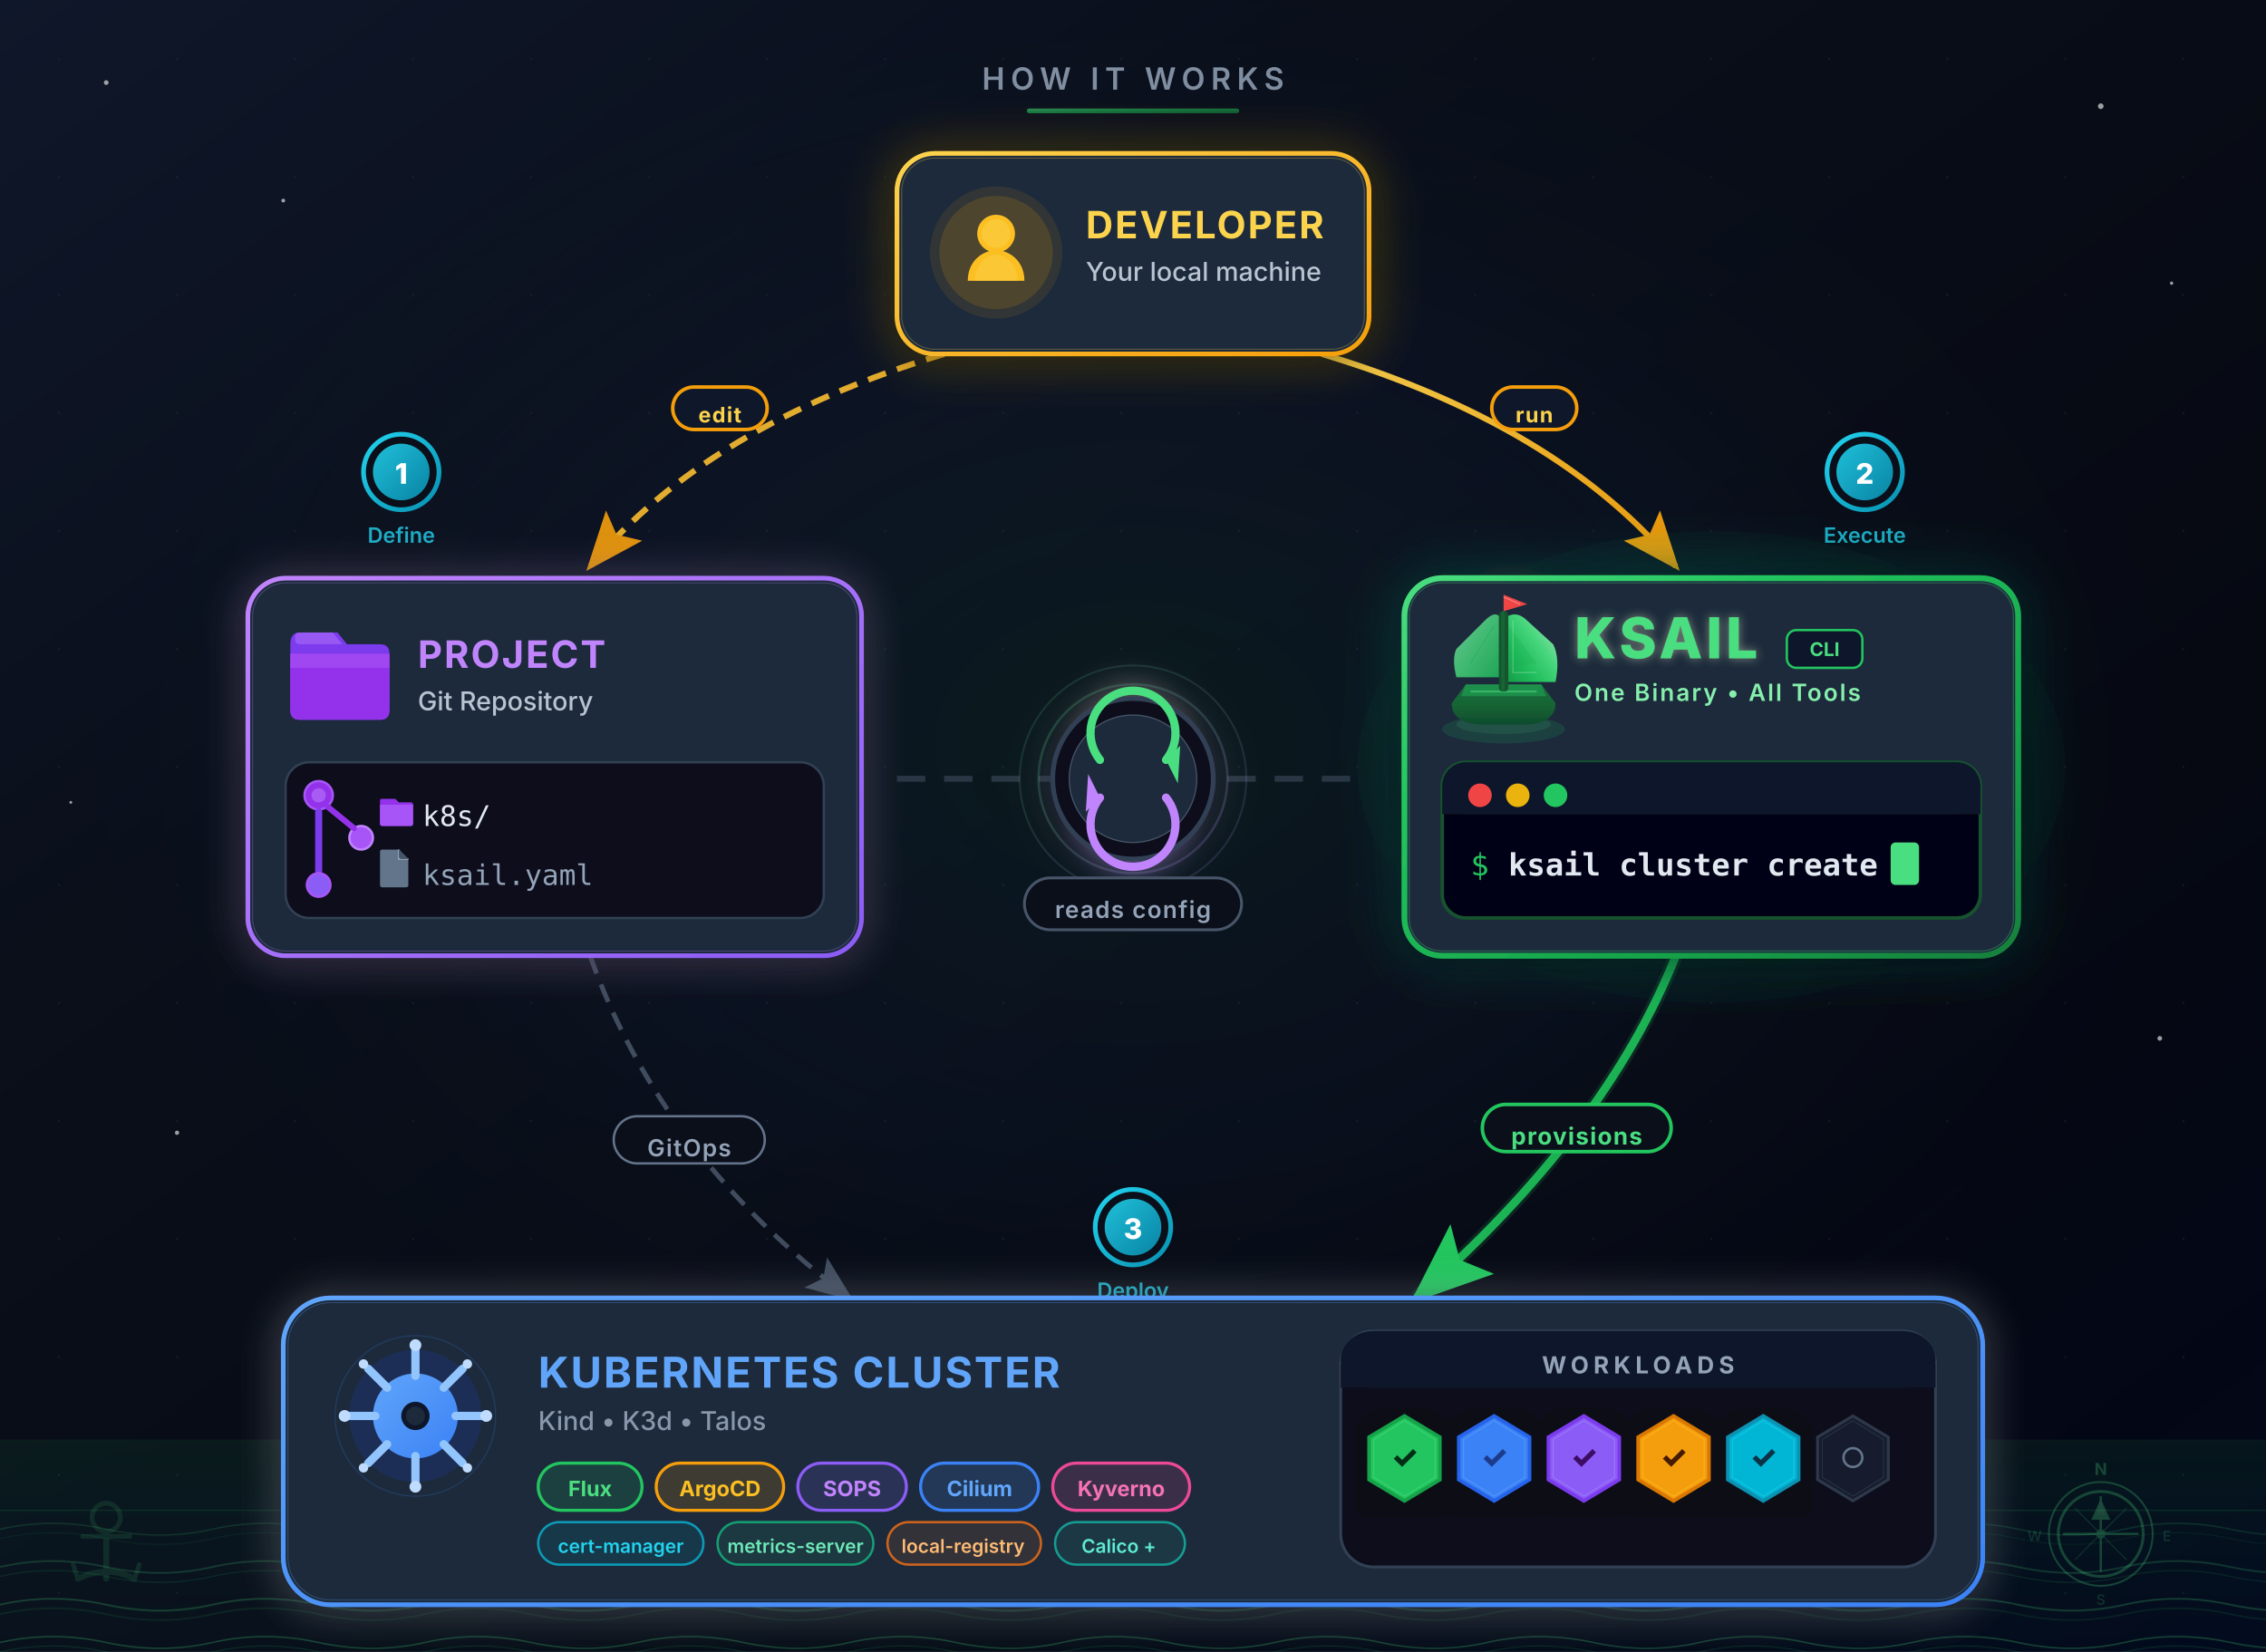
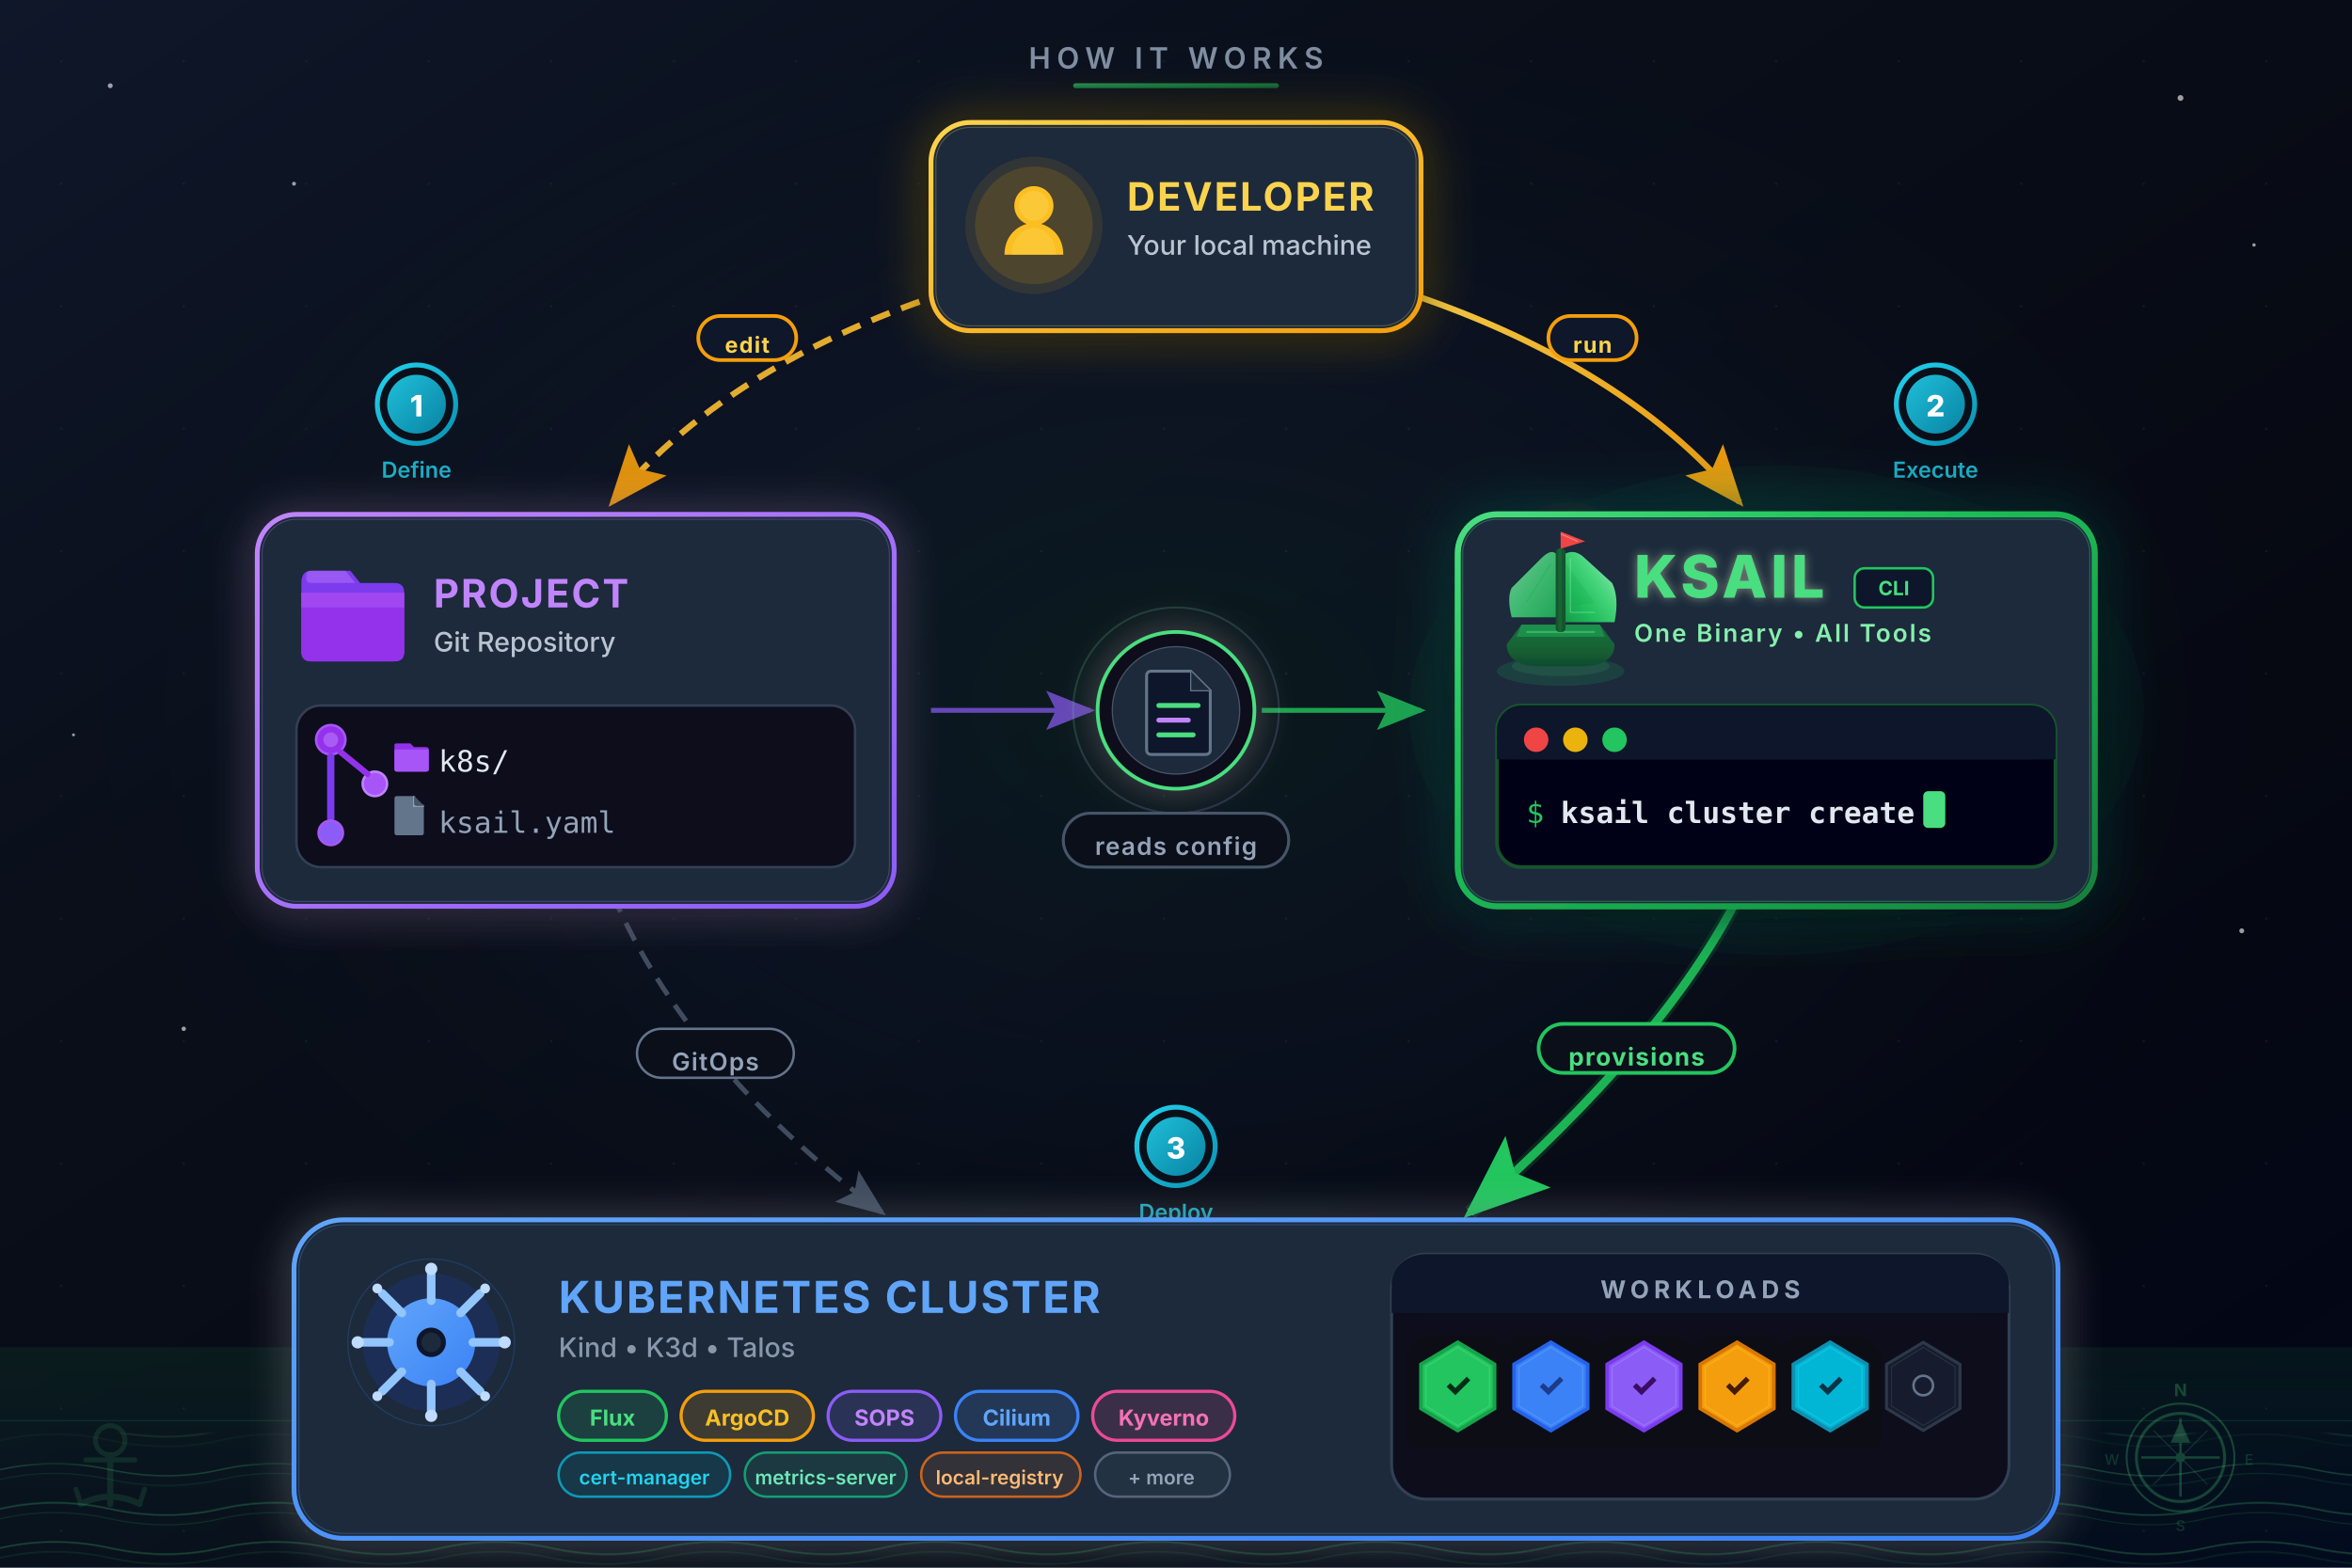
- <svg xmlns="http://www.w3.org/2000/svg" viewBox="0 0 960 700" font-family="'Inter', 'SF Pro Display', 'Segoe UI', system-ui, -apple-system, sans-serif">
+ <svg xmlns="http://www.w3.org/2000/svg" viewBox="0 0 960 640" font-family="'Inter', 'SF Pro Display', 'Segoe UI', system-ui, -apple-system, sans-serif">
  <defs>
    <linearGradient id="gradDev" x1="0%" y1="0%" x2="100%" y2="100%">
      <stop offset="0%" stop-color="#fcd34d" />
      <stop offset="100%" stop-color="#f59e0b" />
    </linearGradient>
    <linearGradient id="gradProject" x1="0%" y1="0%" x2="100%" y2="100%">
      <stop offset="0%" stop-color="#c084fc" />
      <stop offset="100%" stop-color="#8b5cf6" />
    </linearGradient>
    <linearGradient id="gradKSail" x1="0%" y1="0%" x2="100%" y2="100%">
      <stop offset="0%" stop-color="#4ade80" />
      <stop offset="30%" stop-color="#22c55e" />
      <stop offset="70%" stop-color="#16a34a" />
      <stop offset="100%" stop-color="#15803d" />
    </linearGradient>
    <linearGradient id="gradCluster" x1="0%" y1="0%" x2="100%" y2="100%">
      <stop offset="0%" stop-color="#60a5fa" />
      <stop offset="100%" stop-color="#3b82f6" />
    </linearGradient>
    <linearGradient id="bgGrad" x1="0%" y1="0%" x2="100%" y2="100%">
      <stop offset="0%" stop-color="#0f172a" />
      <stop offset="30%" stop-color="#0a0f1a" />
      <stop offset="70%" stop-color="#060912" />
      <stop offset="100%" stop-color="#020617" />
    </linearGradient>
    <linearGradient id="stepGrad" x1="0%" y1="0%" x2="100%" y2="100%">
      <stop offset="0%" stop-color="#22d3ee" />
      <stop offset="100%" stop-color="#0891b2" />
    </linearGradient>
    <radialGradient id="starGlow" cx="50%" cy="50%" r="50%">
      <stop offset="0%" stop-color="#ffffff" stop-opacity="1" />
      <stop offset="50%" stop-color="#ffffff" stop-opacity="0.3" />
      <stop offset="100%" stop-color="#ffffff" stop-opacity="0" />
    </radialGradient>
    <radialGradient id="ksailHeroGlow" cx="50%" cy="50%" r="60%">
      <stop offset="0%" stop-color="#22c55e" stop-opacity="0.3" />
      <stop offset="40%" stop-color="#22c55e" stop-opacity="0.1" />
      <stop offset="100%" stop-color="#22c55e" stop-opacity="0" />
    </radialGradient>
    <linearGradient id="sailGrad" x1="0%" y1="100%" x2="100%" y2="0%">
      <stop offset="0%" stop-color="#16a34a" />
      <stop offset="30%" stop-color="#22c55e" />
      <stop offset="60%" stop-color="#4ade80" />
      <stop offset="100%" stop-color="#bbf7d0" />
    </linearGradient>
    <linearGradient id="sailGradSecondary" x1="100%" y1="100%" x2="0%" y2="0%">
      <stop offset="0%" stop-color="#22c55e" />
      <stop offset="50%" stop-color="#4ade80" />
      <stop offset="100%" stop-color="#86efac" />
    </linearGradient>
    <linearGradient id="hullGrad" x1="0%" y1="0%" x2="0%" y2="100%">
      <stop offset="0%" stop-color="#1e6c41" />
      <stop offset="50%" stop-color="#166534" />
      <stop offset="100%" stop-color="#0f4c2d" />
    </linearGradient>
    <linearGradient id="oceanGrad" x1="0%" y1="0%" x2="0%" y2="100%">
      <stop offset="0%" stop-color="#22c55e" stop-opacity="0.08" />
      <stop offset="100%" stop-color="#0ea5e9" stop-opacity="0.03" />
    </linearGradient>
    <linearGradient id="centerGlowGrad" x1="0%" y1="0%" x2="100%" y2="100%">
      <stop offset="0%" stop-color="#4ade80" stop-opacity="0.15" />
      <stop offset="50%" stop-color="#22c55e" stop-opacity="0.08" />
      <stop offset="100%" stop-color="#3b82f6" stop-opacity="0.12" />
    </linearGradient>
    <filter id="glowDev" x="-50%" y="-50%" width="200%" height="200%">
      <feGaussianBlur in="SourceGraphic" stdDeviation="10" result="blur" />
      <feColorMatrix in="blur" type="matrix" values="1 0.8 0 0 0  0.6 0.4 0 0 0  0 0 0 0 0  0 0 0 0.4 0" />
      <feMerge>
        <feMergeNode />
        <feMergeNode in="SourceGraphic" />
      </feMerge>
    </filter>
    <filter id="glowProject" x="-50%" y="-50%" width="200%" height="200%">
      <feGaussianBlur in="SourceGraphic" stdDeviation="8" result="blur" />
      <feColorMatrix in="blur" type="matrix" values="0.6 0 0.8 0 0  0.2 0 0.6 0 0  0.8 0 1 0 0  0 0 0 0.35 0" />
      <feMerge>
        <feMergeNode />
        <feMergeNode in="SourceGraphic" />
      </feMerge>
    </filter>
    <filter id="glowKSail" x="-50%" y="-50%" width="200%" height="200%">
      <feGaussianBlur in="SourceGraphic" stdDeviation="12" result="blur" />
      <feColorMatrix in="blur" type="matrix" values="0.2 0 0 0 0  0.9 0.6 0.3 0 0  0.4 0.4 0.2 0 0  0 0 0 0.45 0" />
      <feMerge>
        <feMergeNode />
        <feMergeNode in="SourceGraphic" />
      </feMerge>
    </filter>
    <filter id="glowCluster" x="-50%" y="-50%" width="200%" height="200%">
      <feGaussianBlur in="SourceGraphic" stdDeviation="8" result="blur" />
      <feColorMatrix in="blur" type="matrix" values="0.3 0.3 1 0 0  0.3 0.5 1 0 0  0.6 0.8 1 0 0  0 0 0 0.35 0" />
      <feMerge>
        <feMergeNode />
        <feMergeNode in="SourceGraphic" />
      </feMerge>
    </filter>
    <filter id="softShadow" x="-20%" y="-20%" width="140%" height="140%">
      <feDropShadow dx="0" dy="4" stdDeviation="8" flood-color="#000" flood-opacity="0.35" />
    </filter>
    <marker id="arrowDev" markerWidth="10" markerHeight="8" refX="9" refY="4" orient="auto">
      <path d="M0 0 L10 4 L0 8 L2 4 Z" fill="#f59e0b" />
    </marker>
    <marker id="arrowKSail" markerWidth="10" markerHeight="8" refX="9" refY="4" orient="auto">
      <path d="M0 0 L10 4 L0 8 L2 4 Z" fill="#22c55e" />
    </marker>
    <marker id="arrowGray" markerWidth="10" markerHeight="8" refX="9" refY="4" orient="auto">
      <path d="M0 0 L10 4 L0 8 L2 4 Z" fill="#64748b" />
+     </marker>
+     <marker id="arrowProject" markerWidth="10" markerHeight="8" refX="9" refY="4" orient="auto">
+       <path d="M0 0 L10 4 L0 8 L2 4 Z" fill="#8b5cf6" />
    </marker>
    <pattern id="grid" x="0" y="0" width="50" height="50" patternUnits="userSpaceOnUse">
      <circle cx="25" cy="25" r="0.5" fill="#334155" fill-opacity="0.25" />
    </pattern>
    <pattern id="waves" x="0" y="0" width="180" height="16" patternUnits="userSpaceOnUse">
      <path d="M0 8 Q22 3 45 8 T90 8 T135 8 T180 8" fill="none" stroke="#4ade80" stroke-width="0.6" stroke-opacity="0.18" />
      <path d="M0 12 Q22 7 45 12 T90 12 T135 12 T180 12" fill="none" stroke="#22c55e" stroke-width="0.4" stroke-opacity="0.12" />
    </pattern>
    <radialGradient id="centerGlow" cx="50%" cy="45%" r="50%">
      <stop offset="0%" stop-color="#22c55e" stop-opacity="0.08" />
      <stop offset="50%" stop-color="#3b82f6" stop-opacity="0.04" />
      <stop offset="100%" stop-color="#020617" stop-opacity="0" />
    </radialGradient>
    <linearGradient id="syncGrad" x1="0%" y1="0%" x2="100%" y2="100%">
      <stop offset="0%" stop-color="#4ade80" />
      <stop offset="100%" stop-color="#c084fc" />
    </linearGradient>
    <filter id="glowSoft" x="-100%" y="-100%" width="300%" height="300%">
      <feGaussianBlur in="SourceGraphic" stdDeviation="20" result="blur" />
      <feColorMatrix in="blur" type="matrix" values="0.2 0 0 0 0  0.9 0.6 0.3 0 0  0.4 0.4 0.2 0 0  0 0 0 0.2 0" />
    </filter>
    <filter id="pulseGlow" x="-100%" y="-100%" width="300%" height="300%">
      <feGaussianBlur in="SourceGraphic" stdDeviation="6" result="blur" />
      <feColorMatrix in="blur" type="matrix" values="0.4 0.8 0.5 0 0  0.2 0.6 0.3 0 0  0.8 0.4 1 0 0  0 0 0 0.6 0" />
      <feMerge>
        <feMergeNode />
        <feMergeNode in="SourceGraphic" />
      </feMerge>
    </filter>
    <filter id="textGlow" x="-50%" y="-50%" width="200%" height="200%">
      <feGaussianBlur in="SourceGraphic" stdDeviation="2" result="blur" />
      <feColorMatrix in="blur" type="matrix" values="0.2 0.8 0.4 0 0  0.6 0.9 0.6 0 0  0.2 0.6 0.3 0 0  0 0 0 0.5 0" />
      <feMerge>
        <feMergeNode />
        <feMergeNode in="SourceGraphic" />
      </feMerge>
    </filter>
  </defs>
-   <rect width="960" height="700" fill="url(#bgGrad)" />
-   <rect width="960" height="700" fill="url(#grid)" />
-   <rect width="960" height="700" fill="url(#centerGlow)" />
-   <g transform="translate(480, 38)">
-     <text x="0" y="0" text-anchor="middle" fill="#94a3b8" font-size="13" font-weight="600" letter-spacing="2.5" opacity="0.85">HOW IT WORKS</text>
-     <rect x="-45" y="8" width="90" height="2" rx="1" fill="url(#gradKSail)" opacity="0.6" />
+   <rect width="960" height="640" fill="url(#bgGrad)" />
+   <rect width="960" height="640" fill="url(#grid)" />
+   <rect width="960" height="640" fill="url(#centerGlow)" />
+   <g transform="translate(480, 28)">
+     <text x="0" y="0" text-anchor="middle" fill="#94a3b8" font-size="12" font-weight="600" letter-spacing="2.5" opacity="0.85">HOW IT WORKS</text>
+     <rect x="-42" y="6" width="84" height="2" rx="1" fill="url(#gradKSail)" opacity="0.6" />
  </g>
  <g opacity="0.6">
    <circle cx="45" cy="35" r="1" fill="#fff">
      <animate attributeName="opacity" values="0.3;0.8;0.3" dur="3s" repeatCount="indefinite" />
    </circle>
-     <circle cx="120" cy="85" r="0.8" fill="#fff">
+     <circle cx="120" cy="75" r="0.8" fill="#fff">
      <animate attributeName="opacity" values="0.5;1;0.5" dur="2.5s" begin="0.5s" repeatCount="indefinite" />
    </circle>
-     <circle cx="890" cy="45" r="1.2" fill="#fff">
+     <circle cx="890" cy="40" r="1.2" fill="#fff">
      <animate attributeName="opacity" values="0.4;0.9;0.4" dur="4s" begin="1s" repeatCount="indefinite" />
    </circle>
-     <circle cx="920" cy="120" r="0.7" fill="#fff">
+     <circle cx="920" cy="100" r="0.7" fill="#fff">
      <animate attributeName="opacity" values="0.3;0.7;0.3" dur="2.8s" begin="0.3s" repeatCount="indefinite" />
    </circle>
-     <circle cx="75" cy="480" r="0.9" fill="#fff">
+     <circle cx="75" cy="420" r="0.9" fill="#fff">
      <animate attributeName="opacity" values="0.4;0.8;0.4" dur="3.5s" begin="0.8s" repeatCount="indefinite" />
    </circle>
-     <circle cx="30" cy="340" r="0.6" fill="#fff">
+     <circle cx="30" cy="300" r="0.6" fill="#fff">
      <animate attributeName="opacity" values="0.3;0.6;0.3" dur="2.2s" begin="1.5s" repeatCount="indefinite" />
    </circle>
-     <circle cx="915" cy="440" r="1" fill="#fff">
+     <circle cx="915" cy="380" r="1" fill="#fff">
      <animate attributeName="opacity" values="0.5;0.9;0.5" dur="3.2s" begin="0.7s" repeatCount="indefinite" />
    </circle>
-     <circle cx="850" cy="340" r="0.8" fill="#fff">
+     <circle cx="850" cy="290" r="0.8" fill="#fff">
      <animate attributeName="opacity" values="0.4;0.7;0.4" dur="2.6s" begin="1.2s" repeatCount="indefinite" />
    </circle>
  </g>
-   <rect x="0" y="610" width="960" height="90" fill="url(#oceanGrad)" />
-   <rect x="0" y="645" width="960" height="55" fill="url(#waves)" opacity="0.8">
+   <rect x="0" y="550" width="960" height="90" fill="url(#oceanGrad)" />
+   <rect x="0" y="585" width="960" height="55" fill="url(#waves)" opacity="0.8">
    <animate attributeName="x" from="0" to="-180" dur="10s" repeatCount="indefinite" />
  </rect>
-   <rect x="0" y="658" width="960" height="42" fill="url(#waves)" opacity="0.5">
+   <rect x="0" y="598" width="960" height="42" fill="url(#waves)" opacity="0.5">
    <animate attributeName="x" from="-90" to="-270" dur="15s" repeatCount="indefinite" />
  </rect>
-   <rect x="0" y="670" width="960" height="30" fill="url(#waves)" opacity="0.25">
+   <rect x="0" y="610" width="960" height="30" fill="url(#waves)" opacity="0.25">
    <animate attributeName="x" from="-45" to="-225" dur="22s" repeatCount="indefinite" />
  </rect>
-   <line x1="0" y1="640" x2="960" y2="640" stroke="#22c55e" stroke-width="0.5" opacity="0.15" />
-   <g transform="translate(170, 200)">
+   <line x1="0" y1="580" x2="960" y2="580" stroke="#22c55e" stroke-width="0.5" opacity="0.15" />
+   <g transform="translate(170, 165)">
    <circle r="16" fill="#0a0f1a" stroke="url(#stepGrad)" stroke-width="2" />
    <circle r="12" fill="url(#stepGrad)" opacity="0.9" />
    <text x="0" y="5" text-anchor="middle" fill="#fff" font-size="12" font-weight="800">1</text>
    <text x="0" y="30" text-anchor="middle" fill="#22d3ee" font-size="9" font-weight="600" opacity="0.8">Define</text>
  </g>
-   <g transform="translate(790, 200)">
+   <g transform="translate(790, 165)">
    <circle r="16" fill="#0a0f1a" stroke="url(#stepGrad)" stroke-width="2" />
    <circle r="12" fill="url(#stepGrad)" opacity="0.9" />
    <text x="0" y="5" text-anchor="middle" fill="#fff" font-size="12" font-weight="800">2</text>
    <text x="0" y="30" text-anchor="middle" fill="#22d3ee" font-size="9" font-weight="600" opacity="0.8">Execute</text>
  </g>
-   <g transform="translate(480, 520)">
+   <g transform="translate(480, 468)">
    <circle r="16" fill="#0a0f1a" stroke="url(#stepGrad)" stroke-width="2" />
    <circle r="12" fill="url(#stepGrad)" opacity="0.9" />
    <text x="0" y="5" text-anchor="middle" fill="#fff" font-size="12" font-weight="800">3</text>
    <text x="0" y="30" text-anchor="middle" fill="#22d3ee" font-size="9" font-weight="600" opacity="0.8">Deploy</text>
  </g>
-   <path d="M 400 150 Q 300 180, 250 240" fill="none" stroke="url(#gradDev)" stroke-width="2.5" stroke-dasharray="8,5" marker-end="url(#arrowDev)" opacity="0.9">
+   <path d="M 400 115 Q 300 145, 250 205" fill="none" stroke="url(#gradDev)" stroke-width="2.5" stroke-dasharray="8,5" marker-end="url(#arrowDev)" opacity="0.9">
    <animate attributeName="stroke-dashoffset" from="26" to="0" dur="2s" repeatCount="indefinite" />
  </path>
-   <g transform="translate(305, 175)">
+   <g transform="translate(305, 140)">
    <rect x="-20" y="-11" width="40" height="18" rx="9" fill="#0f172a" stroke="#f59e0b" stroke-width="1.5" />
    <text x="0" y="4" text-anchor="middle" fill="#fcd34d" font-size="9" font-weight="700" letter-spacing="0.5">edit</text>
  </g>
-   <path d="M 560 150 Q 660 180, 710 240" fill="none" stroke="url(#gradDev)" stroke-width="2.5" marker-end="url(#arrowDev)" opacity="0.95" />
-   <g transform="translate(650, 175)">
+   <path d="M 560 115 Q 660 145, 710 205" fill="none" stroke="url(#gradDev)" stroke-width="2.5" marker-end="url(#arrowDev)" opacity="0.95" />
+   <g transform="translate(650, 140)">
    <rect x="-18" y="-11" width="36" height="18" rx="9" fill="#0f172a" stroke="#f59e0b" stroke-width="1.5" />
    <text x="0" y="4" text-anchor="middle" fill="#fcd34d" font-size="9" font-weight="700" letter-spacing="0.5">run</text>
  </g>
-   <line x1="380" y1="330" x2="580" y2="330" stroke="#475569" stroke-width="2.5" stroke-dasharray="12,8" opacity="0.5">
-     <animate attributeName="stroke-dashoffset" from="40" to="0" dur="2s" repeatCount="indefinite" />
+   <line x1="380" y1="290" x2="445" y2="290" stroke="#8b5cf6" stroke-width="2" opacity="0.7" marker-end="url(#arrowProject)">
  </line>
-   <g transform="translate(480, 330)" filter="url(#pulseGlow)">
-     <circle r="48" fill="none" stroke="url(#syncGrad)" stroke-width="0.8" opacity="0.15">
-       <animate attributeName="r" values="44;52;44" dur="4s" repeatCount="indefinite" />
-       <animate attributeName="opacity" values="0.15;0.08;0.15" dur="4s" repeatCount="indefinite" />
-     </circle>
-     <circle r="40" fill="none" stroke="url(#syncGrad)" stroke-width="1" opacity="0.2">
-       <animate attributeName="r" values="38;44;38" dur="3s" repeatCount="indefinite" />
-       <animate attributeName="opacity" values="0.2;0.1;0.2" dur="3s" repeatCount="indefinite" />
-     </circle>
-     <circle r="34" fill="#0a0f1a" stroke="#334155" stroke-width="2" />
-     <circle r="27" fill="#1e293b" stroke="#475569" stroke-width="0.5" />
-     <g>
-       <path d="M-14 -8 A18 18 0 1 1 14 -8" fill="none" stroke="#4ade80" stroke-width="3.5" stroke-linecap="round">
-         <animate attributeName="stroke-opacity" values="1;0.5;1" dur="2s" repeatCount="indefinite" />
-       </path>
-       <polygon points="14,-8 20,-14 19,2" fill="#4ade80">
-         <animate attributeName="fill-opacity" values="1;0.6;1" dur="2s" repeatCount="indefinite" />
-       </polygon>
-     </g>
-     <g>
-       <path d="M14 8 A18 18 0 1 1 -14 8" fill="none" stroke="#c084fc" stroke-width="3.5" stroke-linecap="round">
-         <animate attributeName="stroke-opacity" values="1;0.5;1" dur="2s" begin="1s" repeatCount="indefinite" />
-       </path>
-       <polygon points="-14,8 -20,14 -19,-2" fill="#c084fc">
-         <animate attributeName="fill-opacity" values="1;0.6;1" dur="2s" begin="1s" repeatCount="indefinite" />
-       </polygon>
-     </g>
-   </g>
-   <g transform="translate(480, 384)">
+   <line x1="515" y1="290" x2="580" y2="290" stroke="#22c55e" stroke-width="2" opacity="0.8" marker-end="url(#arrowKSail)">
+   </line>
+   <g transform="translate(480, 290)" filter="url(#pulseGlow)">
+     <circle r="42" fill="none" stroke="url(#syncGrad)" stroke-width="0.8" opacity="0.2">
+       <animate attributeName="r" values="40;46;40" dur="4s" repeatCount="indefinite" />
+       <animate attributeName="opacity" values="0.2;0.1;0.2" dur="4s" repeatCount="indefinite" />
+     </circle>
+     <circle r="32" fill="#0a0f1a" stroke="#4ade80" stroke-width="1.5" />
+     <circle r="26" fill="#1e293b" stroke="#475569" stroke-width="0.5" />
+     <g transform="translate(-14, -16)">
+       <path d="M4 0 L20 0 L28 8 L28 32 Q28 34, 26 34 L4 34 Q2 34, 2 32 L2 2 Q2 0, 4 0 Z" fill="#0f172a" stroke="#64748b" stroke-width="1.2" />
+       <path d="M20 0 L20 8 L28 8" fill="#1e293b" stroke="#64748b" stroke-width="0.5" />
+       <line x1="7" y1="14" x2="23" y2="14" stroke="#4ade80" stroke-width="2" stroke-linecap="round">
+         <animate attributeName="opacity" values="1;0.6;1" dur="2s" repeatCount="indefinite" />
+       </line>
+       <line x1="7" y1="20" x2="19" y2="20" stroke="#c084fc" stroke-width="2" stroke-linecap="round">
+         <animate attributeName="opacity" values="0.8;1;0.8" dur="2s" begin="0.5s" repeatCount="indefinite" />
+       </line>
+       <line x1="7" y1="26" x2="21" y2="26" stroke="#4ade80" stroke-width="2" stroke-linecap="round">
+         <animate attributeName="opacity" values="0.7;1;0.7" dur="2s" begin="1s" repeatCount="indefinite" />
+       </line>
+     </g>
+   </g>
+   <g transform="translate(480, 344)">
    <rect x="-46" y="-12" width="92" height="22" rx="11" fill="#0a0f1a" stroke="#475569" stroke-width="1.2" />
    <text x="0" y="5" text-anchor="middle" fill="#94a3b8" font-size="10" font-weight="600" letter-spacing="0.5">reads config</text>
  </g>
-   <path d="M 710 405 Q 680 480, 600 550" fill="none" stroke="url(#gradKSail)" stroke-width="3.5" marker-end="url(#arrowKSail)" />
-   <path d="M 710 405 Q 680 480, 600 550" fill="none" stroke="#22c55e" stroke-width="6" opacity="0.15" />
-   <g transform="translate(668, 480)">
+   <path d="M 710 365 Q 680 425, 600 495" fill="none" stroke="url(#gradKSail)" stroke-width="3.5" marker-end="url(#arrowKSail)" />
+   <path d="M 710 365 Q 680 425, 600 495" fill="none" stroke="#22c55e" stroke-width="6" opacity="0.15" />
+   <g transform="translate(668, 430)">
    <rect x="-40" y="-12" width="80" height="20" rx="10" fill="#0a0f1a" stroke="#22c55e" stroke-width="1.5" />
    <text x="0" y="5" text-anchor="middle" fill="#4ade80" font-size="10" font-weight="700" letter-spacing="0.5">provisions</text>
  </g>
-   <path d="M 250 405 Q 280 490, 360 550" fill="none" stroke="#64748b" stroke-width="2" stroke-dasharray="8,5" marker-end="url(#arrowGray)" opacity="0.6">
+   <path d="M 250 365 Q 280 435, 360 495" fill="none" stroke="#64748b" stroke-width="2" stroke-dasharray="8,5" marker-end="url(#arrowGray)" opacity="0.6">
    <animate attributeName="stroke-dashoffset" from="26" to="0" dur="2.5s" repeatCount="indefinite" />
  </path>
-   <g transform="translate(292, 485)">
+   <g transform="translate(292, 432)">
    <rect x="-32" y="-12" width="64" height="20" rx="10" fill="#0a0f1a" stroke="#64748b" stroke-width="1" />
    <text x="0" y="5" text-anchor="middle" fill="#94a3b8" font-size="10" font-weight="600" letter-spacing="0.5">GitOps</text>
  </g>
-   <g transform="translate(380, 65)" filter="url(#glowDev)">
+   <g transform="translate(380, 50)" filter="url(#glowDev)">
    <rect width="200" height="85" rx="16" fill="#1e293b" filter="url(#softShadow)" />
    <rect width="200" height="85" rx="16" fill="none" stroke="url(#gradDev)" stroke-width="2" />
    <rect x="2" y="2" width="196" height="81" rx="14" fill="none" stroke="#fcd34d" stroke-width="0.4" opacity="0.3" />
    <circle cx="42" cy="42" r="28" fill="#f59e0b" fill-opacity="0.1" />
    <circle cx="42" cy="42" r="24" fill="#f59e0b" fill-opacity="0.15" />
    <g transform="translate(27, 24)">
      <circle cx="15" cy="10" r="8" fill="#fbbf24" />
      <circle cx="15" cy="10" r="6" fill="#fcd34d" opacity="0.5" />
      <path d="M3 30 C3 21, 10 17, 15 17 C20 17, 27 21, 27 30" fill="#fbbf24" />
      <path d="M6 30 C6 23, 11 19, 15 19 C19 19, 24 23, 24 30" fill="#fcd34d" opacity="0.4" />
    </g>
    <text x="80" y="36" fill="#fcd34d" font-size="16" font-weight="700" letter-spacing="0.8">DEVELOPER</text>
    <text x="80" y="54" fill="#cbd5e1" font-size="11" font-weight="500" opacity="0.9">Your local machine</text>
  </g>
-   <g transform="translate(105, 245)" filter="url(#glowProject)">
+   <g transform="translate(105, 210)" filter="url(#glowProject)">
    <rect width="260" height="160" rx="16" fill="#1e293b" filter="url(#softShadow)" />
    <rect width="260" height="160" rx="16" fill="none" stroke="url(#gradProject)" stroke-width="2" />
    <rect x="2" y="2" width="256" height="156" rx="14" fill="none" stroke="#c084fc" stroke-width="0.4" opacity="0.3" />
    <g transform="translate(18, 18)">
      <path d="M0 10 L0 38 Q0 42, 4 42 L38 42 Q42 42, 42 38 L42 14 Q42 10, 38 10 L24 10 L20 5 L4 5 Q0 5, 0 10 Z" fill="#7c3aed" />
      <path d="M0 14 L42 14 L42 38 Q42 42, 38 42 L4 42 Q0 42, 0 38 Z" fill="#9333ea" />
      <path d="M0 14 L42 14 L42 20 L0 20 Z" fill="#a855f7" opacity="0.6" />
      <path d="M4 5 L18 5 L22 10 L4 10 Q2 10, 2 8 L2 7 Q2 5, 4 5 Z" fill="#c084fc" opacity="0.4" />
    </g>
    <text x="72" y="38" fill="#c084fc" font-size="16" font-weight="700" letter-spacing="0.8">PROJECT</text>
    <text x="72" y="56" fill="#cbd5e1" font-size="11" font-weight="500" opacity="0.9">Git Repository</text>
    <rect x="16" y="78" width="228" height="66" rx="10" fill="#0a0f1a" stroke="#334155" stroke-width="1" />
    <g transform="translate(30, 92)">
      <circle cx="0" cy="0" r="6" fill="#9333ea" stroke="#a855f7" stroke-width="1" />
      <circle cx="0" cy="0" r="3" fill="#c084fc" opacity="0.5" />
      <line x1="0" y1="7" x2="0" y2="32" stroke="#7c3aed" stroke-width="3" stroke-linecap="round" />
      <circle cx="0" cy="38" r="5" fill="#8b5cf6" stroke="#a855f7" stroke-width="1" />
      <circle cx="18" cy="18" r="5" fill="#a855f7" stroke="#c084fc" stroke-width="1" />
      <line x1="4" y1="5" x2="15" y2="14" stroke="#9333ea" stroke-width="2.5" stroke-linecap="round" />
    </g>
    <g transform="translate(56, 92)">
      <path d="M0 2 L0 12 Q0 13, 1 13 L13 13 Q14 13, 14 12 L14 4 Q14 3, 13 3 L8 3 L6.5 1.5 L1 1.5 Q0 1.5, 0 2 Z" fill="#9333ea" />
      <path d="M0 4 L14 4 L14 12 Q14 13, 13 13 L1 13 Q0 13, 0 12 Z" fill="#a855f7" />
    </g>
    <text x="74" y="105" fill="#e2e8f0" font-size="12" font-family="'JetBrains Mono', 'SF Mono', 'Fira Code', monospace" font-weight="500">k8s/</text>
    <g transform="translate(56, 115)">
      <path d="M1 0 L8 0 L12 4 L12 15 Q12 16, 11 16 L1 16 Q0 16, 0 15 L0 1 Q0 0, 1 0 Z" fill="#64748b" />
      <path d="M8 0 L8 4 L12 4" fill="none" stroke="#94a3b8" stroke-width="0.8" />
      <path d="M8 0 L8 3 Q8 4, 9 4 L12 4" fill="#475569" />
    </g>
    <text x="74" y="130" fill="#94a3b8" font-size="12" font-family="'JetBrains Mono', 'SF Mono', 'Fira Code', monospace">ksail.yaml</text>
  </g>
-   <g transform="translate(595, 245)" filter="url(#glowKSail)">
+   <g transform="translate(595, 210)" filter="url(#glowKSail)">
    <ellipse cx="130" cy="80" rx="150" ry="100" fill="url(#ksailHeroGlow)">
      <animate attributeName="opacity" values="0.8;1;0.8" dur="4s" repeatCount="indefinite" />
    </ellipse>
    <rect width="260" height="160" rx="16" fill="#1e293b" filter="url(#softShadow)" />
    <rect width="260" height="160" rx="16" fill="none" stroke="url(#gradKSail)" stroke-width="2.5">
      <animate attributeName="stroke-width" values="2.5;3;2.5" dur="3s" repeatCount="indefinite" />
    </rect>
    <rect x="2" y="2" width="256" height="156" rx="14" fill="none" stroke="#4ade80" stroke-width="0.5" opacity="0.3">
      <animate attributeName="opacity" values="0.3;0.5;0.3" dur="3s" repeatCount="indefinite" />
    </rect>
    <g transform="translate(16, 8)">
      <ellipse cx="26" cy="56" rx="26" ry="6" fill="#22c55e" opacity="0.15">
        <animate attributeName="rx" values="24;28;24" dur="3s" repeatCount="indefinite" />
        <animate attributeName="opacity" values="0.15;0.25;0.15" dur="3s" repeatCount="indefinite" />
      </ellipse>
      <ellipse cx="26" cy="54" rx="20" ry="4" fill="#4ade80" opacity="0.1">
        <animate attributeName="rx" values="18;22;18" dur="2.5s" begin="0.5s" repeatCount="indefinite" />
      </ellipse>
      <path d="M4 45 Q4 54, 18 54 L34 54 Q48 54, 48 45 L42 37 L10 37 Z" fill="url(#hullGrad)" />
      <path d="M10 37 L42 37 L44 42 L8 42 Z" fill="#22c55e" opacity="0.4" />
      <path d="M12 40 L40 40" stroke="#4ade80" stroke-width="0.8" opacity="0.5" />
      <rect x="24" y="6" width="4" height="34" rx="1.5" fill="#14532d" />
      <rect x="25" y="6" width="1.5" height="34" rx="0.5" fill="#166534" />
      <path d="M28 8 L28 36 L48 36 Q50 26, 47 20 L36 10 Q32 6, 28 8 Z" fill="url(#sailGrad)" opacity="0.95" />
      <path d="M28 12 L40 28 L28 30" fill="#16a34a" opacity="0.2" />
      <path d="M30 10 L30 32 L40 32" fill="none" stroke="#bbf7d0" stroke-width="0.5" opacity="0.3" />
      <path d="M24 8 L24 34 L6 34 Q4 26, 6 22 L18 10 Q22 6, 24 8 Z" fill="url(#sailGradSecondary)" opacity="0.8" />
      <path d="M22 12 L12 28" stroke="#16a34a" stroke-width="0.5" opacity="0.3" />
      <g>
        <path d="M26 6 L26 -1 L36 3 L26 6" fill="#ef4444">
          <animate attributeName="d" values="M26 6 L26 -1 L36 3 L26 6;M26 6 L26 -1 L35 2.5 L26 6;M26 6 L26 -1 L36 3 L26 6" dur="2s" repeatCount="indefinite" />
        </path>
        <path d="M26 0 L33 3" stroke="#fca5a5" stroke-width="0.5" opacity="0.6" />
      </g>
    </g>
    <text x="72" y="34" fill="#4ade80" font-size="24" font-weight="800" letter-spacing="1.5" filter="url(#textGlow)">KSAIL</text>
    <g transform="translate(162, 22)">
      <rect x="0" y="0" width="32" height="16" rx="4" fill="#0f172a" stroke="#22c55e" stroke-width="1" />
      <text x="16" y="11" text-anchor="middle" fill="#4ade80" font-size="8" font-weight="700">CLI</text>
    </g>
    <text x="72" y="52" fill="#86efac" font-size="10" font-weight="600" letter-spacing="0.8">One Binary • All Tools</text>
    <rect x="16" y="78" width="228" height="66" rx="10" fill="#020617" stroke="#16532d" stroke-width="1.5" />
    <rect x="16" y="78" width="228" height="22" rx="10" fill="#0f172a" />
    <rect x="16" y="90" width="228" height="10" fill="#0f172a" />
    <circle cx="32" cy="92" r="5" fill="#ef4444">
      <animate attributeName="fill-opacity" values="1;0.7;1" dur="4s" repeatCount="indefinite" />
    </circle>
    <circle cx="48" cy="92" r="5" fill="#eab308" />
    <circle cx="64" cy="92" r="5" fill="#22c55e" />
-     <text x="28" y="126" fill="#22c55e" font-size="13" font-family="'JetBrains Mono', 'SF Mono', 'Fira Code', monospace" font-weight="500">$</text>
-     <text x="44" y="126" fill="#e2e8f0" font-size="13" font-family="'JetBrains Mono', 'SF Mono', 'Fira Code', monospace" font-weight="600">ksail cluster create</text>
-     <rect x="206" y="112" width="12" height="18" rx="2" fill="#4ade80">
+     <text x="28" y="126" fill="#22c55e" font-size="12" font-family="'JetBrains Mono', 'SF Mono', 'Fira Code', monospace" font-weight="500">$</text>
+     <text x="42" y="126" fill="#e2e8f0" font-size="12" font-family="'JetBrains Mono', 'SF Mono', 'Fira Code', monospace" font-weight="600">ksail cluster create</text>
+     <rect x="190" y="113" width="9" height="15" rx="2" fill="#4ade80">
      <animate attributeName="opacity" values="1;0.2;1" dur="1s" repeatCount="indefinite" />
    </rect>
  </g>
-   <g transform="translate(120, 550)" filter="url(#glowCluster)">
+   <g transform="translate(120, 498)" filter="url(#glowCluster)">
    <rect width="720" height="130" rx="20" fill="#1e293b" filter="url(#softShadow)" />
    <rect width="720" height="130" rx="20" fill="none" stroke="url(#gradCluster)" stroke-width="2" />
    <rect x="2" y="2" width="716" height="126" rx="18" fill="none" stroke="#60a5fa" stroke-width="0.4" opacity="0.3" />
    <g transform="translate(26, 20)">
      <circle cx="30" cy="30" r="34" fill="none" stroke="#3b82f6" stroke-width="0.5" opacity="0.2">
        <animate attributeName="r" values="32;36;32" dur="4s" repeatCount="indefinite" />
      </circle>
      <circle cx="30" cy="30" r="28" fill="#1e40af" fill-opacity="0.25" />
      <circle cx="30" cy="30" r="18" fill="url(#gradCluster)">
        <animate attributeName="r" values="18;19;18" dur="3s" repeatCount="indefinite" />
      </circle>
      <circle cx="30" cy="30" r="6" fill="#0f172a" />
      <circle cx="30" cy="30" r="4" fill="#1e293b" />
      <g stroke="#93c5fd" stroke-width="3.5" stroke-linecap="round">
        <line x1="30" y1="2" x2="30" y2="13" />
        <line x1="30" y1="47" x2="30" y2="58" />
        <line x1="2" y1="30" x2="13" y2="30" />
        <line x1="47" y1="30" x2="58" y2="30" />
        <line x1="10" y1="10" x2="18" y2="18" />
        <line x1="42" y1="42" x2="50" y2="50" />
        <line x1="50" y1="10" x2="42" y2="18" />
        <line x1="18" y1="42" x2="10" y2="50" />
      </g>
      <g fill="#bfdbfe">
        <circle cx="30" cy="0" r="2.5" />
        <circle cx="30" cy="60" r="2.5" />
        <circle cx="0" cy="30" r="2.5" />
        <circle cx="60" cy="30" r="2.5" />
        <circle cx="8" cy="8" r="2" />
        <circle cx="52" cy="52" r="2" />
        <circle cx="52" cy="8" r="2" />
        <circle cx="8" cy="52" r="2" />
      </g>
    </g>
    <text x="108" y="38" fill="#60a5fa" font-size="18" font-weight="700" letter-spacing="0.8">KUBERNETES CLUSTER</text>
    <text x="108" y="56" fill="#94a3b8" font-size="11" font-weight="500" opacity="0.9">Kind • K3d • Talos</text>
    <g transform="translate(108, 70)">
      <rect x="0" y="0" width="44" height="20" rx="10" fill="#22c55e" fill-opacity="0.15" stroke="#22c55e" stroke-width="1.3" />
      <text x="22" y="14" text-anchor="middle" fill="#4ade80" font-size="9" font-weight="700">Flux</text>
      <rect x="50" y="0" width="54" height="20" rx="10" fill="#f59e0b" fill-opacity="0.15" stroke="#f59e0b" stroke-width="1.3" />
      <text x="77" y="14" text-anchor="middle" fill="#fbbf24" font-size="9" font-weight="700">ArgoCD</text>
      <rect x="110" y="0" width="46" height="20" rx="10" fill="#8b5cf6" fill-opacity="0.15" stroke="#8b5cf6" stroke-width="1.3" />
      <text x="133" y="14" text-anchor="middle" fill="#c084fc" font-size="9" font-weight="700">SOPS</text>
      <rect x="162" y="0" width="50" height="20" rx="10" fill="#3b82f6" fill-opacity="0.15" stroke="#3b82f6" stroke-width="1.3" />
      <text x="187" y="14" text-anchor="middle" fill="#60a5fa" font-size="9" font-weight="700">Cilium</text>
      <rect x="218" y="0" width="58" height="20" rx="10" fill="#ec4899" fill-opacity="0.15" stroke="#ec4899" stroke-width="1.3" />
      <text x="247" y="14" text-anchor="middle" fill="#f472b6" font-size="9" font-weight="700">Kyverno</text>
    </g>
    <g transform="translate(108, 95)">
      <rect x="0" y="0" width="70" height="18" rx="9" fill="#06b6d4" fill-opacity="0.12" stroke="#06b6d4" stroke-width="1" opacity="0.8" />
      <text x="35" y="13" text-anchor="middle" fill="#22d3ee" font-size="8" font-weight="600">cert-manager</text>
      <rect x="76" y="0" width="66" height="18" rx="9" fill="#10b981" fill-opacity="0.12" stroke="#10b981" stroke-width="1" opacity="0.8" />
      <text x="109" y="13" text-anchor="middle" fill="#6ee7b7" font-size="8" font-weight="600">metrics-server</text>
      <rect x="148" y="0" width="65" height="18" rx="9" fill="#f97316" fill-opacity="0.12" stroke="#f97316" stroke-width="1" opacity="0.8" />
      <text x="180" y="13" text-anchor="middle" fill="#fdba74" font-size="8" font-weight="600">local-registry</text>
-       <rect x="219" y="0" width="55" height="18" rx="9" fill="#14b8a6" fill-opacity="0.12" stroke="#14b8a6" stroke-width="1" opacity="0.8" />
-       <text x="246" y="13" text-anchor="middle" fill="#5eead4" font-size="8" font-weight="600">Calico +</text>
+       <rect x="219" y="0" width="55" height="18" rx="9" fill="#64748b" fill-opacity="0.12" stroke="#64748b" stroke-width="1" opacity="0.8" />
+       <text x="246" y="13" text-anchor="middle" fill="#94a3b8" font-size="8" font-weight="600">+ more</text>
    </g>
    <rect x="448" y="14" width="252" height="100" rx="14" fill="#0a0f1a" stroke="#334155" stroke-width="1.2" />
    <rect x="448" y="14" width="252" height="24" rx="14" fill="#0f172a" />
    <rect x="448" y="28" width="252" height="10" fill="#0f172a" />
    <text x="574" y="32" text-anchor="middle" fill="#94a3b8" font-size="10" font-weight="700" letter-spacing="2">WORKLOADS</text>
    <g transform="translate(460, 50)">
      <polygon points="15,0 30,9 30,27 15,36 0,27 0,9" fill="#22c55e" stroke="#16a34a" stroke-width="1.5" filter="url(#softShadow)">
        <animate attributeName="opacity" values="1;0.8;1" dur="2.5s" repeatCount="indefinite" />
      </polygon>
      <polygon points="15,2 28,10 28,26 15,34 2,26 2,10" fill="none" stroke="#4ade80" stroke-width="0.5" opacity="0.5" />
      <text x="15" y="22" text-anchor="middle" fill="#052e16" font-size="13" font-weight="800">✓</text>
    </g>
    <g transform="translate(498, 50)">
      <polygon points="15,0 30,9 30,27 15,36 0,27 0,9" fill="#3b82f6" stroke="#2563eb" stroke-width="1.5" filter="url(#softShadow)">
        <animate attributeName="opacity" values="1;0.85;1" dur="2.8s" begin="0.2s" repeatCount="indefinite" />
      </polygon>
      <polygon points="15,2 28,10 28,26 15,34 2,26 2,10" fill="none" stroke="#60a5fa" stroke-width="0.5" opacity="0.5" />
      <text x="15" y="22" text-anchor="middle" fill="#1e3a8a" font-size="13" font-weight="800">✓</text>
    </g>
    <g transform="translate(536, 50)">
      <polygon points="15,0 30,9 30,27 15,36 0,27 0,9" fill="#8b5cf6" stroke="#7c3aed" stroke-width="1.5" filter="url(#softShadow)">
        <animate attributeName="opacity" values="1;0.8;1" dur="2.2s" begin="0.4s" repeatCount="indefinite" />
      </polygon>
      <polygon points="15,2 28,10 28,26 15,34 2,26 2,10" fill="none" stroke="#a78bfa" stroke-width="0.5" opacity="0.5" />
      <text x="15" y="22" text-anchor="middle" fill="#3b0764" font-size="13" font-weight="800">✓</text>
    </g>
    <g transform="translate(574, 50)">
      <polygon points="15,0 30,9 30,27 15,36 0,27 0,9" fill="#f59e0b" stroke="#d97706" stroke-width="1.5" filter="url(#softShadow)">
        <animate attributeName="opacity" values="1;0.85;1" dur="2.6s" begin="0.6s" repeatCount="indefinite" />
      </polygon>
      <polygon points="15,2 28,10 28,26 15,34 2,26 2,10" fill="none" stroke="#fbbf24" stroke-width="0.5" opacity="0.5" />
      <text x="15" y="22" text-anchor="middle" fill="#451a03" font-size="13" font-weight="800">✓</text>
    </g>
    <g transform="translate(612, 50)">
      <polygon points="15,0 30,9 30,27 15,36 0,27 0,9" fill="#06b6d4" stroke="#0891b2" stroke-width="1.5" filter="url(#softShadow)">
        <animate attributeName="opacity" values="1;0.85;1" dur="2.4s" begin="0.8s" repeatCount="indefinite" />
      </polygon>
      <polygon points="15,2 28,10 28,26 15,34 2,26 2,10" fill="none" stroke="#22d3ee" stroke-width="0.5" opacity="0.5" />
      <text x="15" y="22" text-anchor="middle" fill="#083344" font-size="13" font-weight="800">✓</text>
    </g>
    <g transform="translate(650, 50)">
      <polygon points="15,0 30,9 30,27 15,36 0,27 0,9" fill="#1e293b" stroke="#475569" stroke-width="1.2" opacity="0.6" />
      <polygon points="15,2 28,10 28,26 15,34 2,26 2,10" fill="none" stroke="#64748b" stroke-width="0.3" opacity="0.3" />
      <text x="15" y="22" text-anchor="middle" fill="#64748b" font-size="12">○</text>
    </g>
  </g>
-   <g transform="translate(890, 650)" opacity="0.25">
+   <g transform="translate(890, 595)" opacity="0.25">
    <circle r="22" fill="none" stroke="#4ade80" stroke-width="0.8" />
    <circle r="18" fill="none" stroke="#4ade80" stroke-width="1.2" />
    <line x1="0" y1="-16" x2="0" y2="16" stroke="#4ade80" stroke-width="1" />
    <line x1="-16" y1="0" x2="16" y2="0" stroke="#4ade80" stroke-width="1" />
    <line x1="-11" y1="-11" x2="11" y2="11" stroke="#4ade80" stroke-width="0.5" opacity="0.6" />
    <line x1="11" y1="-11" x2="-11" y2="11" stroke="#4ade80" stroke-width="0.5" opacity="0.6" />
    <polygon points="0,-15 4,-6 -4,-6" fill="#4ade80" />
    <polygon points="0,-15 2,-8 -2,-8" fill="#86efac" opacity="0.6" />
    <text x="0" y="-25" text-anchor="middle" fill="#4ade80" font-size="7" font-weight="700">N</text>
    <text x="0" y="30" text-anchor="middle" fill="#4ade80" font-size="6" font-weight="500" opacity="0.7">S</text>
    <text x="28" y="3" text-anchor="middle" fill="#4ade80" font-size="6" font-weight="500" opacity="0.7">E</text>
    <text x="-28" y="3" text-anchor="middle" fill="#4ade80" font-size="6" font-weight="500" opacity="0.7">W</text>
    <circle r="2" fill="#4ade80" />
  </g>
-   <g transform="translate(45, 655)" opacity="0.12">
+   <g transform="translate(45, 600)" opacity="0.12">
    <circle cx="0" cy="-12" r="6" fill="none" stroke="#4ade80" stroke-width="2" />
    <line x1="0" y1="-6" x2="0" y2="14" stroke="#4ade80" stroke-width="2.5" stroke-linecap="round" />
    <line x1="-10" y1="-4" x2="10" y2="-4" stroke="#4ade80" stroke-width="2" stroke-linecap="round" />
    <path d="M-12 14 Q0 8, 12 14" fill="none" stroke="#4ade80" stroke-width="2.5" stroke-linecap="round" />
    <line x1="-12" y1="14" x2="-14" y2="8" stroke="#4ade80" stroke-width="2" stroke-linecap="round" />
    <line x1="12" y1="14" x2="14" y2="8" stroke="#4ade80" stroke-width="2" stroke-linecap="round" />
  </g>
</svg>
